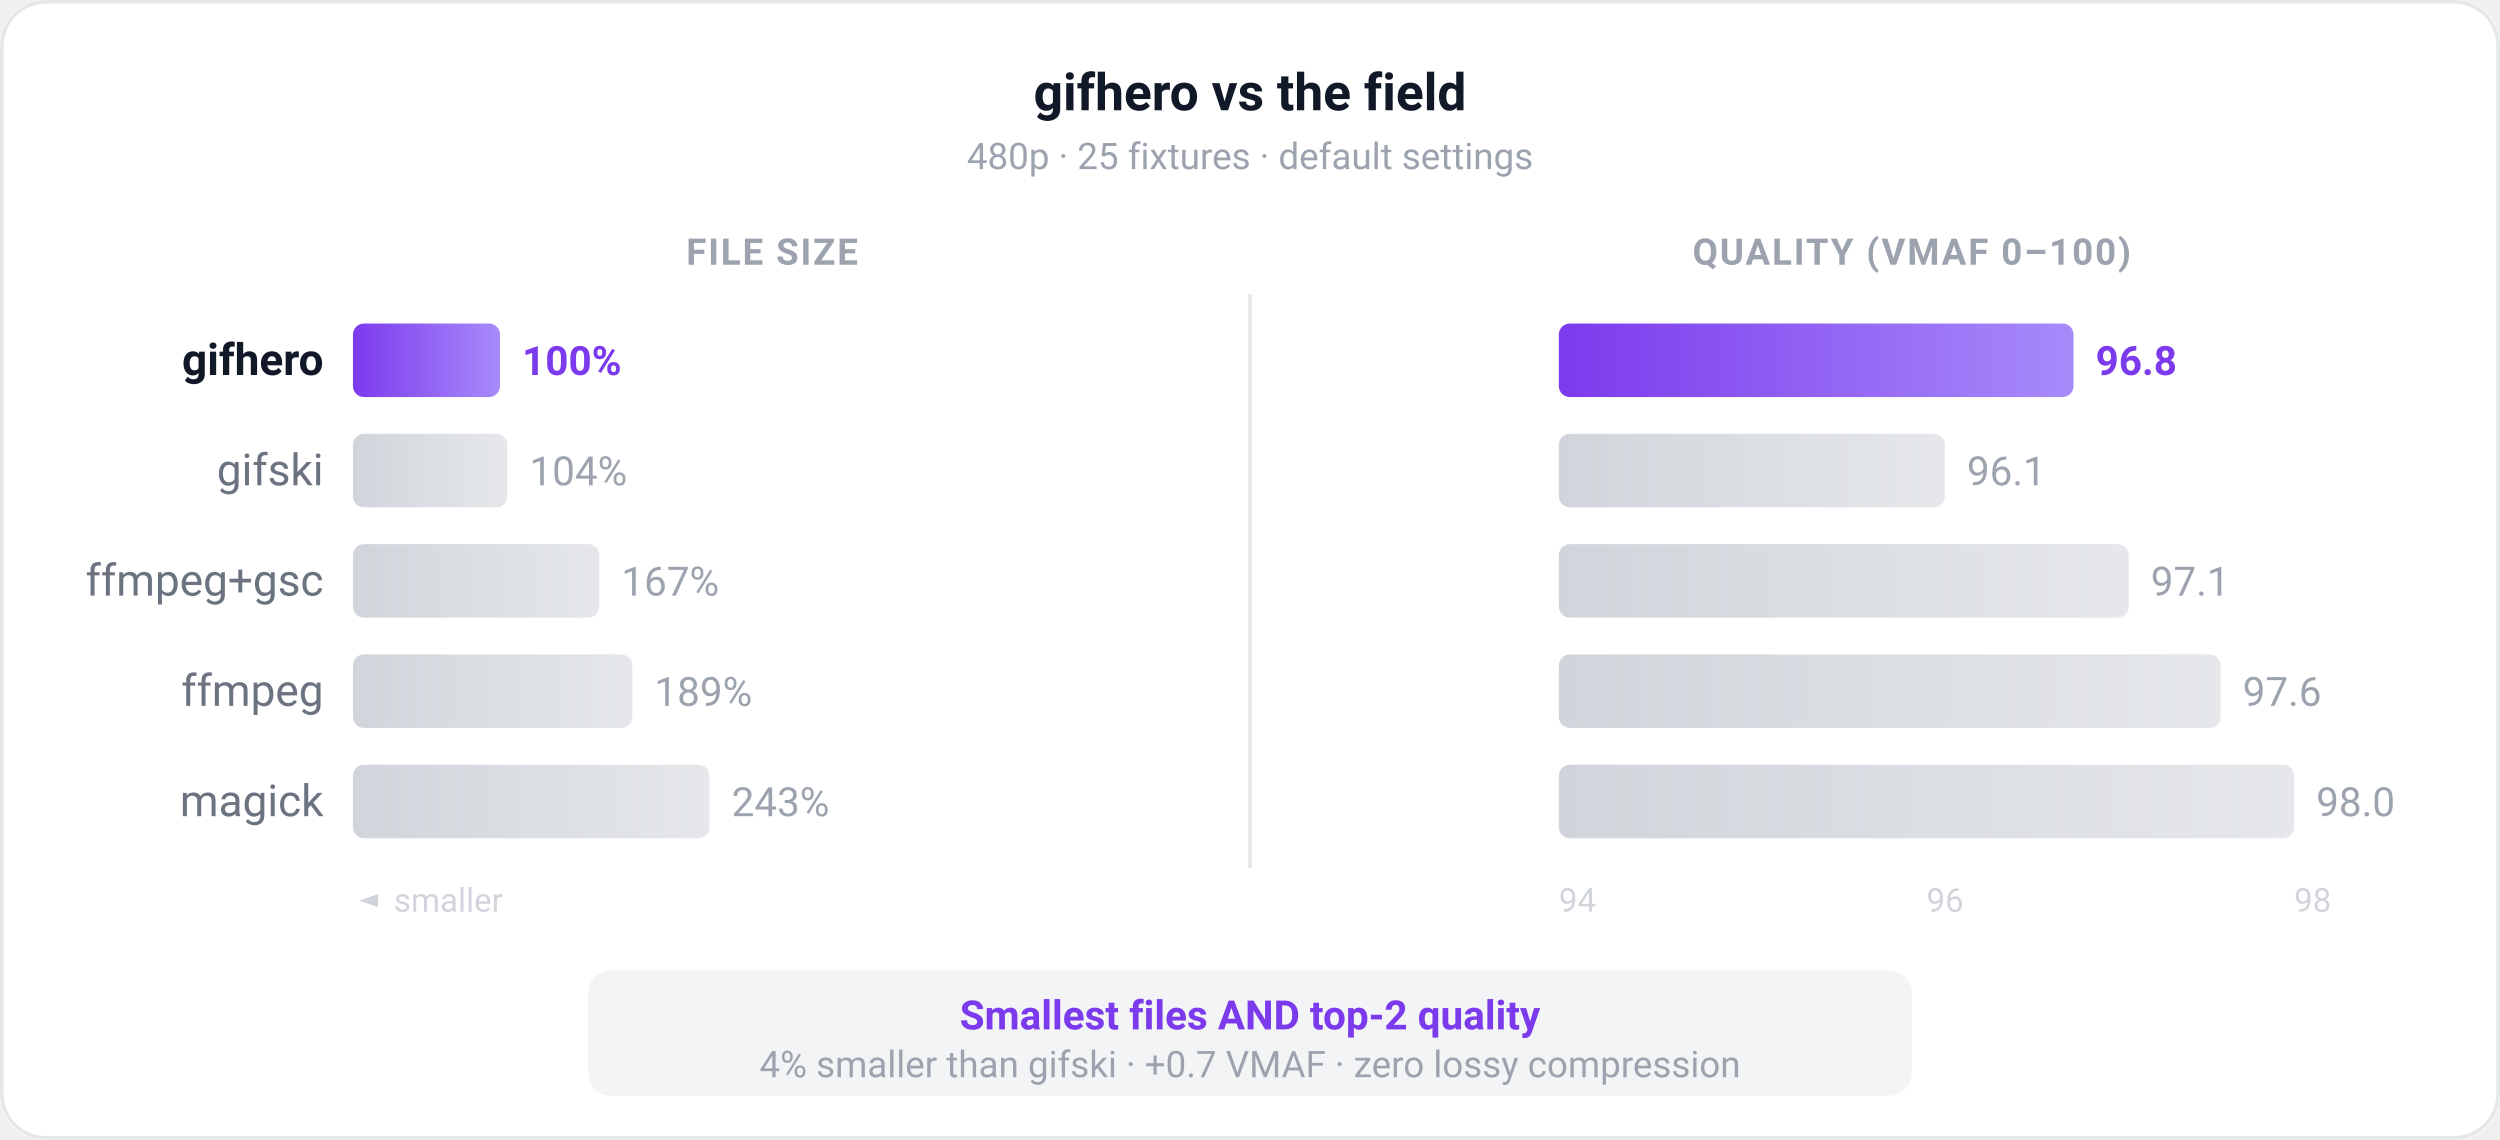
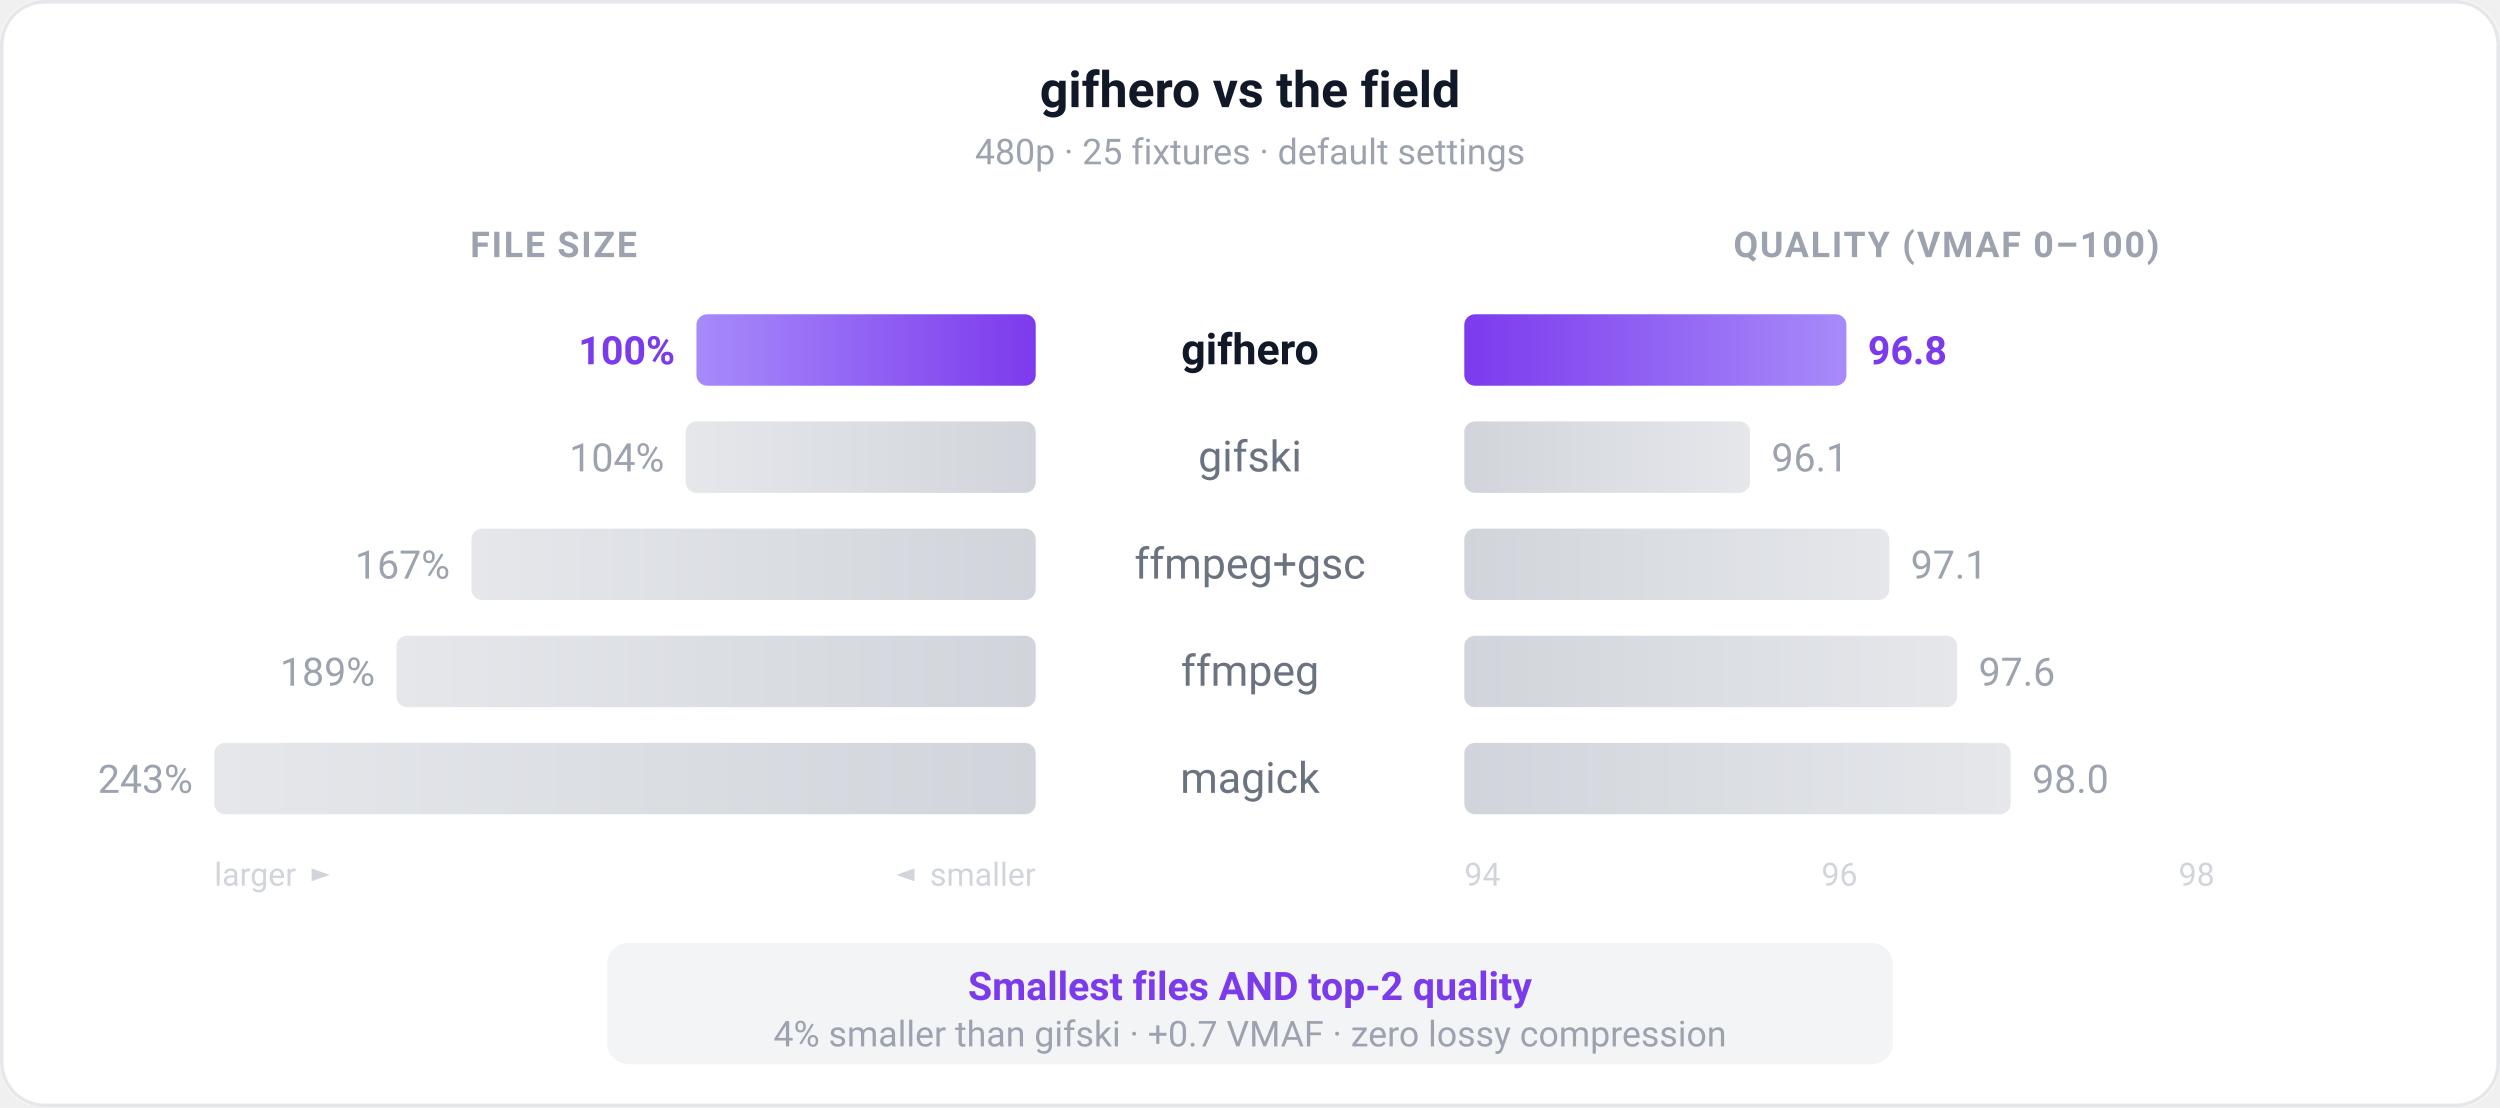
- <svg xmlns="http://www.w3.org/2000/svg" viewBox="0 0 680 310" font-family="-apple-system,BlinkMacSystemFont,'Segoe UI',Roboto,Helvetica,sans-serif">
+ <svg xmlns="http://www.w3.org/2000/svg" viewBox="0 0 700 310" font-family="-apple-system,BlinkMacSystemFont,'Segoe UI',Roboto,Helvetica,sans-serif">
  <defs>
    <linearGradient id="g1" x1="0" y1="0" x2="1" y2="0">
      <stop offset="0%" stop-color="#7c3aed" />
      <stop offset="100%" stop-color="#a78bfa" />
    </linearGradient>
    <linearGradient id="g2" x1="0" y1="0" x2="1" y2="0">
      <stop offset="0%" stop-color="#d1d5db" />
      <stop offset="100%" stop-color="#e5e7eb" />
    </linearGradient>
+     <linearGradient id="g1r" x1="1" y1="0" x2="0" y2="0">
+       <stop offset="0%" stop-color="#7c3aed" />
+       <stop offset="100%" stop-color="#a78bfa" />
+     </linearGradient>
+     <linearGradient id="g2r" x1="1" y1="0" x2="0" y2="0">
+       <stop offset="0%" stop-color="#d1d5db" />
+       <stop offset="100%" stop-color="#e5e7eb" />
+     </linearGradient>
  </defs>
-   <rect width="680" height="310" rx="12" fill="#ffffff" />
-   <rect x="0.5" y="0.5" width="679" height="309" rx="12" fill="none" stroke="#e5e7eb" />
-   <text x="340" y="30" text-anchor="middle" font-size="14" font-weight="700" fill="#111827">gifhero vs the field</text>
-   <text x="340" y="46" text-anchor="middle" font-size="10" fill="#9ca3af">480p · 25 fixtures · default settings</text>
-   <text x="210" y="72" text-anchor="middle" font-size="10" font-weight="600" fill="#9ca3af" letter-spacing="0.05em">FILE SIZE</text>
-   <text x="520" y="72" text-anchor="middle" font-size="10" font-weight="600" fill="#9ca3af" letter-spacing="0.05em">QUALITY (VMAF 0–100)</text>
-   <text x="88" y="102" text-anchor="end" font-size="12" font-weight="600" fill="#111827">gifhero</text>
-   <rect x="96" y="88" width="40" height="20" rx="3" fill="url(#g1)" />
-   <text x="142" y="102" font-size="11" fill="#7c3aed" font-weight="600">100%</text>
-   <rect x="424" y="88" width="140" height="20" rx="3" fill="url(#g1)" />
-   <text x="570" y="102" font-size="11" fill="#7c3aed" font-weight="600">96.8</text>
-   <text x="88" y="132" text-anchor="end" font-size="12" fill="#6b7280">gifski</text>
-   <rect x="96" y="118" width="42" height="20" rx="3" fill="url(#g2)" />
-   <text x="144" y="132" font-size="11" fill="#9ca3af">104%</text>
-   <rect x="424" y="118" width="105" height="20" rx="3" fill="url(#g2)" />
-   <text x="535" y="132" font-size="11" fill="#9ca3af">96.1</text>
-   <text x="88" y="162" text-anchor="end" font-size="12" fill="#6b7280">ffmpeg+gsc</text>
-   <rect x="96" y="148" width="67" height="20" rx="3" fill="url(#g2)" />
-   <text x="169" y="162" font-size="11" fill="#9ca3af">167%</text>
-   <rect x="424" y="148" width="155" height="20" rx="3" fill="url(#g2)" />
-   <text x="585" y="162" font-size="11" fill="#9ca3af">97.1</text>
-   <text x="88" y="192" text-anchor="end" font-size="12" fill="#6b7280">ffmpeg</text>
-   <rect x="96" y="178" width="76" height="20" rx="3" fill="url(#g2)" />
-   <text x="178" y="192" font-size="11" fill="#9ca3af">189%</text>
-   <rect x="424" y="178" width="180" height="20" rx="3" fill="url(#g2)" />
-   <text x="610" y="192" font-size="11" fill="#9ca3af">97.6</text>
-   <text x="88" y="222" text-anchor="end" font-size="12" fill="#6b7280">magick</text>
-   <rect x="96" y="208" width="97" height="20" rx="3" fill="url(#g2)" />
-   <text x="199" y="222" font-size="11" fill="#9ca3af">243%</text>
-   <rect x="424" y="208" width="200" height="20" rx="3" fill="url(#g2)" />
-   <text x="630" y="222" font-size="11" fill="#9ca3af">98.0</text>
-   <line x1="340" y1="80" x2="340" y2="236" stroke="#e5e7eb" stroke-width="1" />
-   <text x="96" y="248" font-size="9" fill="#d1d5db">◄ smaller</text>
-   <text x="424" y="248" font-size="9" fill="#d1d5db">94</text>
-   <text x="524" y="248" font-size="9" fill="#d1d5db">96</text>
-   <text x="624" y="248" font-size="9" fill="#d1d5db">98</text>
-   <rect x="160" y="264" width="360" height="34" rx="6" fill="#f3f4f6" />
-   <text x="340" y="280" text-anchor="middle" font-size="11" font-weight="600" fill="#7c3aed">Smallest files AND top-2 quality</text>
-   <text x="340" y="293" text-anchor="middle" font-size="10" fill="#9ca3af">4% smaller than gifski · +0.7 VMAF · zero lossy compression</text>
+   <rect width="700" height="310" rx="12" fill="#ffffff" />
+   <rect x="0.5" y="0.5" width="699" height="309" rx="12" fill="none" stroke="#e5e7eb" />
+   <text x="350" y="30" text-anchor="middle" font-size="14" font-weight="700" fill="#111827">gifhero vs the field</text>
+   <text x="350" y="46" text-anchor="middle" font-size="10" fill="#9ca3af">480p · 25 fixtures · default settings</text>
+   <text x="155" y="72" text-anchor="middle" font-size="10" font-weight="600" fill="#9ca3af" letter-spacing="0.05em">FILE SIZE</text>
+   <text x="545" y="72" text-anchor="middle" font-size="10" font-weight="600" fill="#9ca3af" letter-spacing="0.05em">QUALITY (VMAF 0–100)</text>
+   <text x="350" y="102" text-anchor="middle" font-size="12" font-weight="600" fill="#111827">gifhero</text>
+   <rect x="195" y="88" width="95" height="20" rx="3" fill="url(#g1r)" />
+   <text x="189" y="102" text-anchor="end" font-size="11" fill="#7c3aed" font-weight="600">100%</text>
+   <rect x="410" y="88" width="107" height="20" rx="3" fill="url(#g1)" />
+   <text x="523" y="102" font-size="11" fill="#7c3aed" font-weight="600">96.8</text>
+   <text x="350" y="132" text-anchor="middle" font-size="12" fill="#6b7280">gifski</text>
+   <rect x="192" y="118" width="98" height="20" rx="3" fill="url(#g2r)" />
+   <text x="186" y="132" text-anchor="end" font-size="11" fill="#9ca3af">104%</text>
+   <rect x="410" y="118" width="80" height="20" rx="3" fill="url(#g2)" />
+   <text x="496" y="132" font-size="11" fill="#9ca3af">96.1</text>
+   <text x="350" y="162" text-anchor="middle" font-size="12" fill="#6b7280">ffmpeg+gsc</text>
+   <rect x="132" y="148" width="158" height="20" rx="3" fill="url(#g2r)" />
+   <text x="126" y="162" text-anchor="end" font-size="11" fill="#9ca3af">167%</text>
+   <rect x="410" y="148" width="119" height="20" rx="3" fill="url(#g2)" />
+   <text x="535" y="162" font-size="11" fill="#9ca3af">97.1</text>
+   <text x="350" y="192" text-anchor="middle" font-size="12" fill="#6b7280">ffmpeg</text>
+   <rect x="111" y="178" width="179" height="20" rx="3" fill="url(#g2r)" />
+   <text x="105" y="192" text-anchor="end" font-size="11" fill="#9ca3af">189%</text>
+   <rect x="410" y="178" width="138" height="20" rx="3" fill="url(#g2)" />
+   <text x="554" y="192" font-size="11" fill="#9ca3af">97.6</text>
+   <text x="350" y="222" text-anchor="middle" font-size="12" fill="#6b7280">magick</text>
+   <rect x="60" y="208" width="230" height="20" rx="3" fill="url(#g2r)" />
+   <text x="54" y="222" text-anchor="end" font-size="11" fill="#9ca3af">243%</text>
+   <rect x="410" y="208" width="153" height="20" rx="3" fill="url(#g2)" />
+   <text x="569" y="222" font-size="11" fill="#9ca3af">98.0</text>
+   <text x="60" y="248" font-size="9" fill="#d1d5db">larger ►</text>
+   <text x="290" y="248" text-anchor="end" font-size="9" fill="#d1d5db">◄ smaller</text>
+   <text x="410" y="248" font-size="9" fill="#d1d5db">94</text>
+   <text x="510" y="248" font-size="9" fill="#d1d5db">96</text>
+   <text x="610" y="248" font-size="9" fill="#d1d5db">98</text>
+   <rect x="170" y="264" width="360" height="34" rx="6" fill="#f3f4f6" />
+   <text x="350" y="280" text-anchor="middle" font-size="11" font-weight="600" fill="#7c3aed">Smallest files AND top-2 quality</text>
+   <text x="350" y="293" text-anchor="middle" font-size="10" fill="#9ca3af">4% smaller than gifski · +0.7 VMAF · zero lossy compression</text>
</svg>
